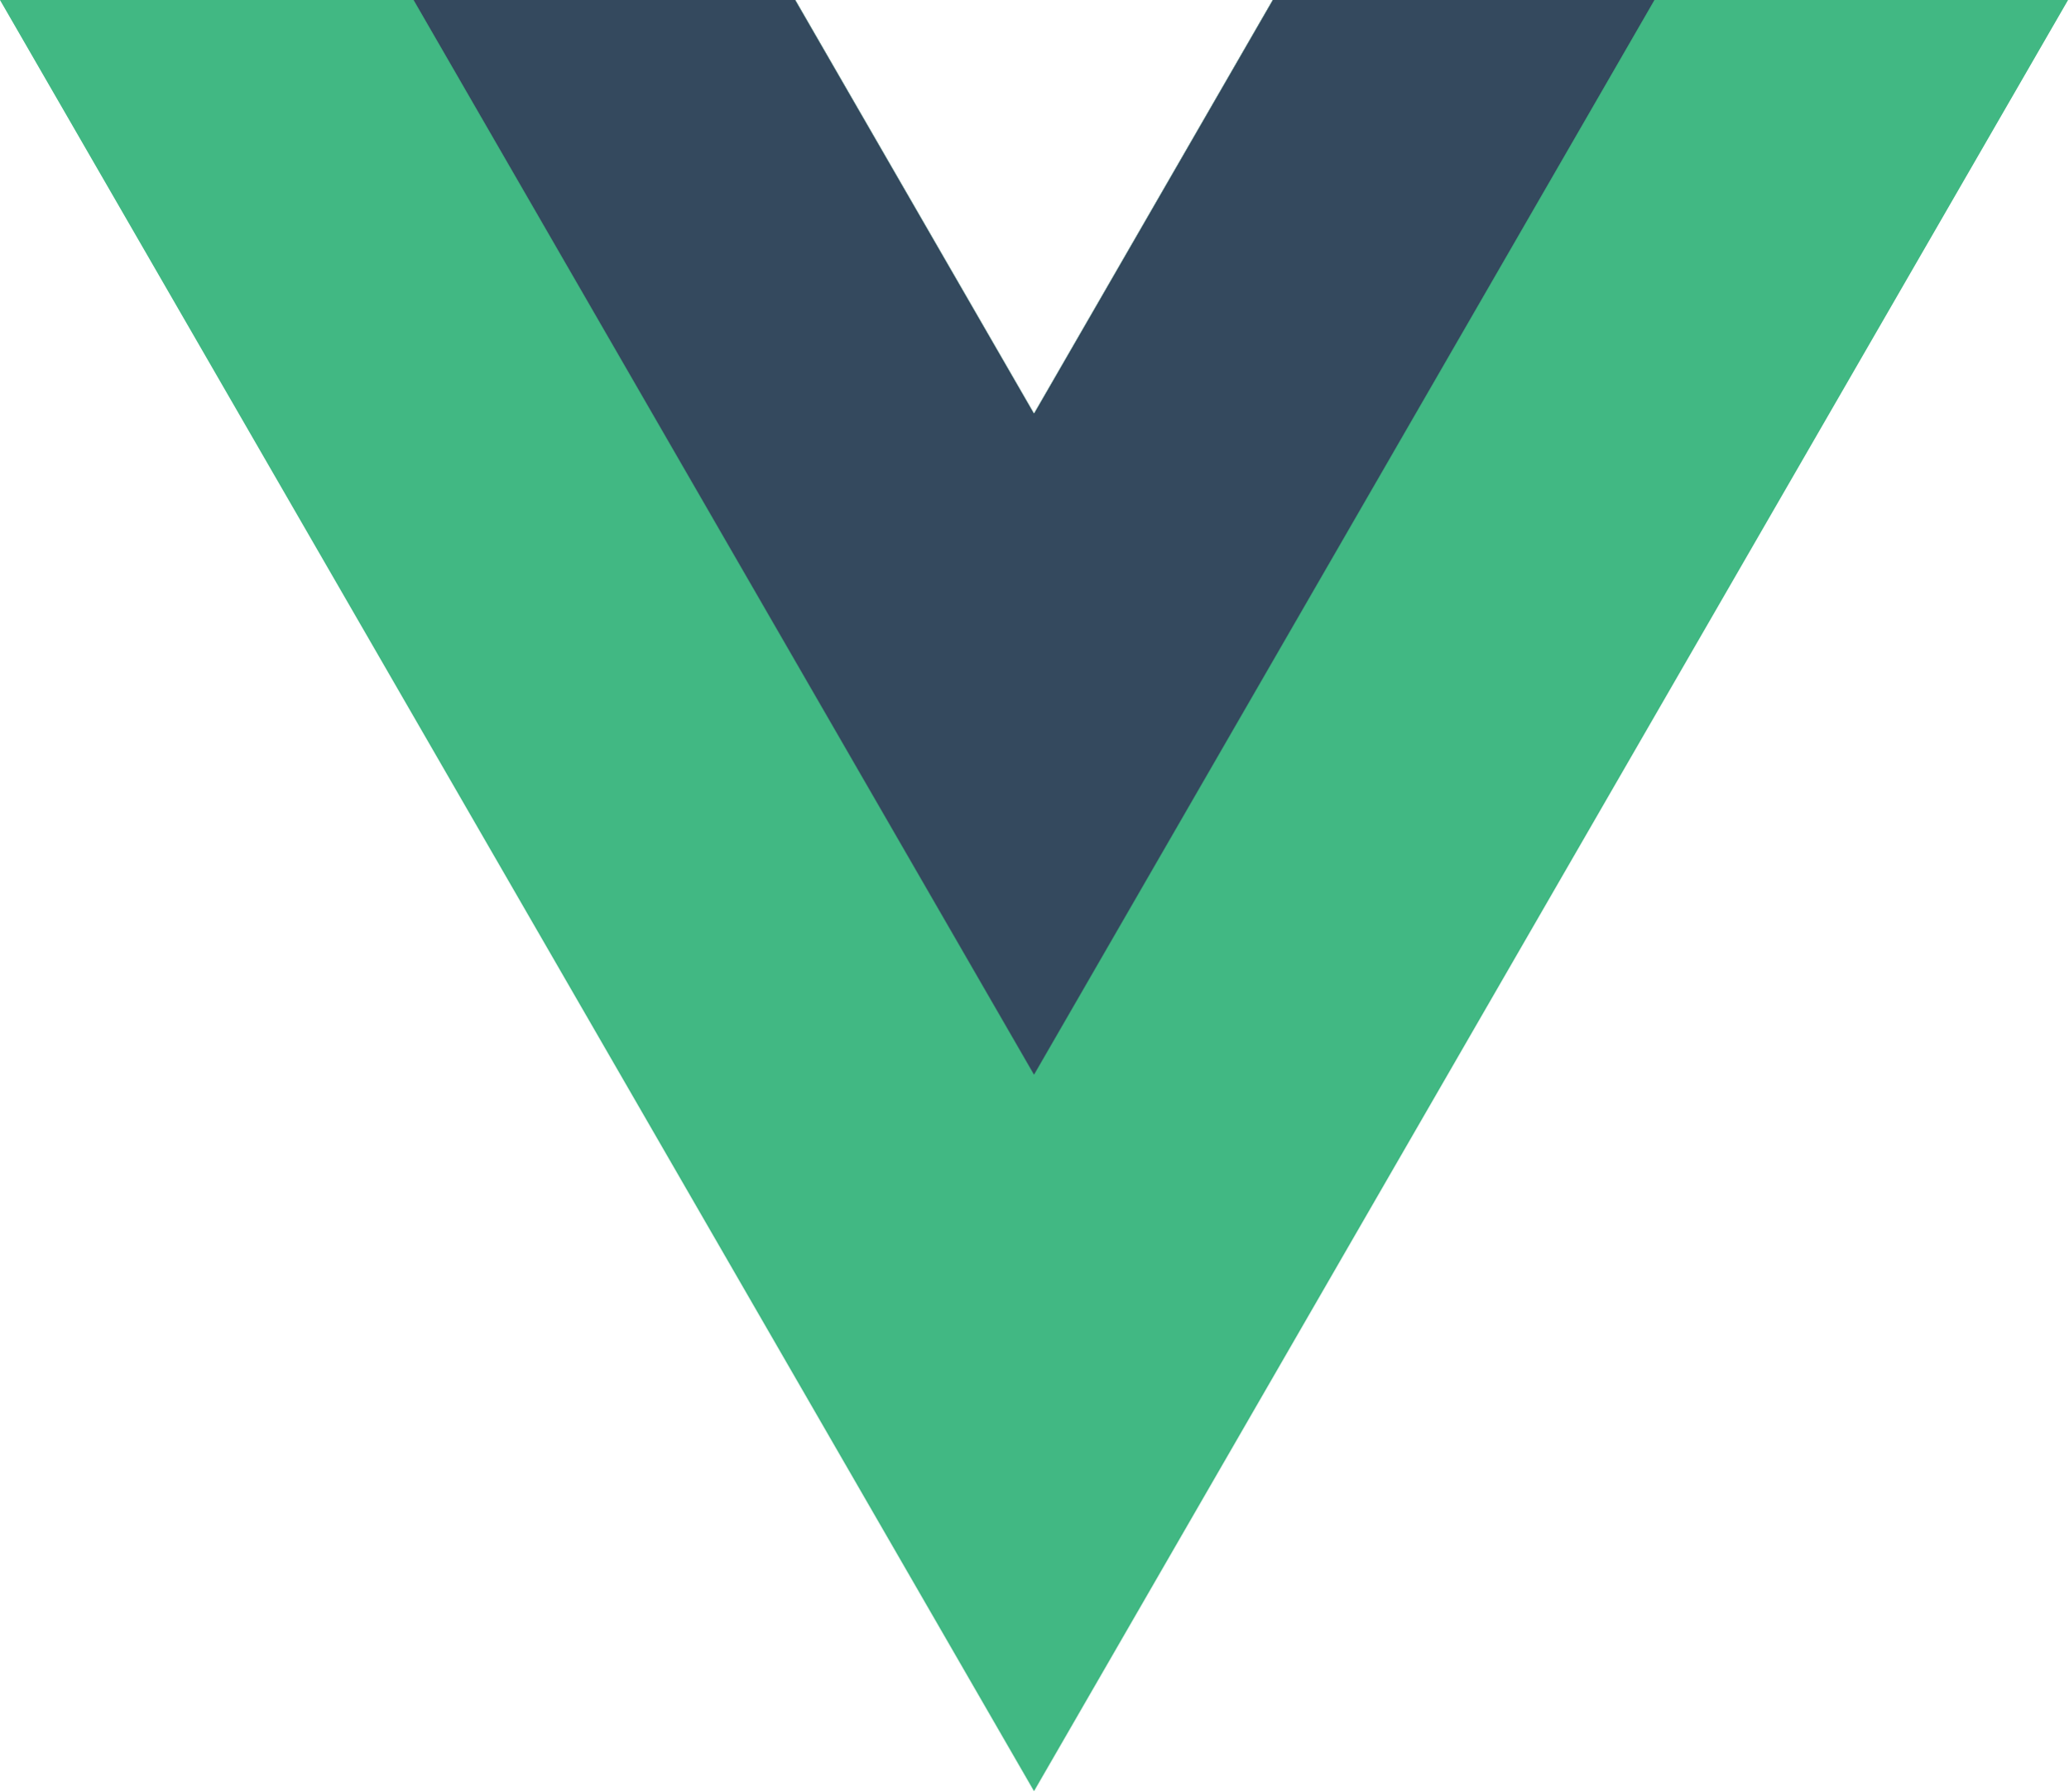
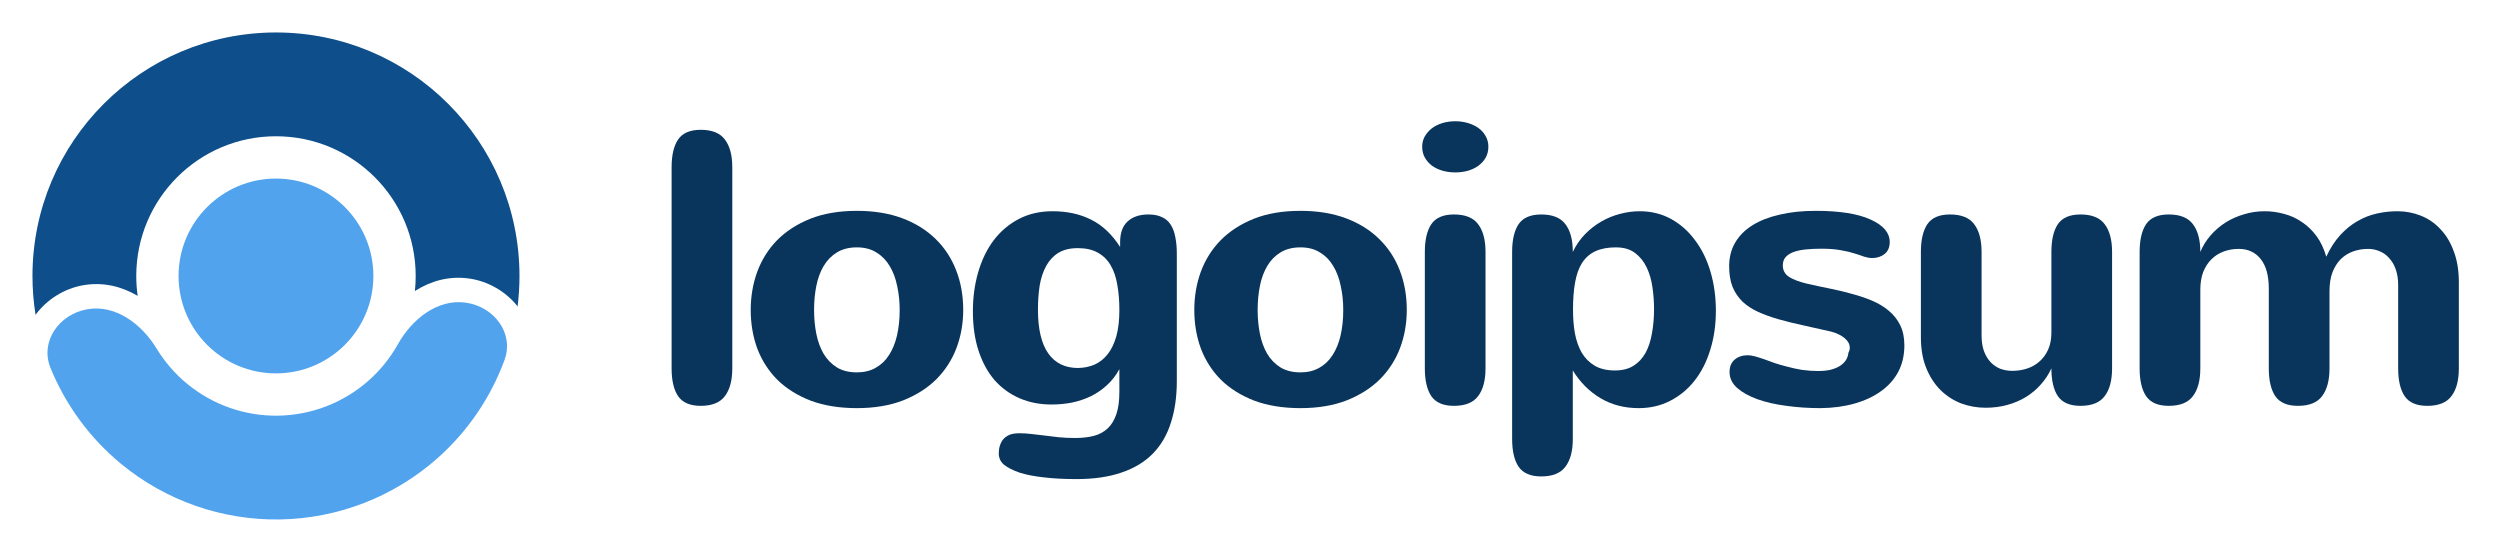
- <svg xmlns="http://www.w3.org/2000/svg" viewBox="0 0 261.76 226.69">
-   <path d="M161.096.001l-30.225 52.351L100.647.001H-.005l130.877 226.688L261.749.001z" fill="#41b883" />
-   <path d="M161.096.001l-30.225 52.351L100.647.001H52.346l78.526 136.01L209.398.001z" fill="#34495e" />
+ <svg xmlns="http://www.w3.org/2000/svg" id="logo-27" width="154" height="34" viewBox="0 0 154 34" fill="none">
+   <path d="M45.109 22.691C45.109 23.434 44.957 24.004 44.652 24.402C44.355 24.801 43.859 25 43.164 25C42.508 25 42.043 24.801 41.77 24.402C41.504 24.004 41.371 23.434 41.371 22.691V10.305C41.371 9.562 41.504 8.992 41.77 8.594C42.043 8.195 42.508 7.996 43.164 7.996C43.859 7.996 44.355 8.195 44.652 8.594C44.957 8.992 45.109 9.562 45.109 10.305V22.691Z" class="cneutral" fill="#09355D" />
+   <path d="M46.244 19.094C46.244 18.266 46.377 17.484 46.643 16.75C46.916 16.008 47.322 15.359 47.861 14.805C48.408 14.25 49.088 13.809 49.901 13.48C50.721 13.152 51.682 12.988 52.783 12.988C53.838 12.988 54.772 13.141 55.584 13.445C56.397 13.75 57.08 14.176 57.635 14.723C58.19 15.262 58.611 15.906 58.901 16.656C59.19 17.398 59.334 18.211 59.334 19.094C59.334 19.914 59.197 20.691 58.924 21.426C58.651 22.152 58.24 22.793 57.693 23.348C57.147 23.895 56.463 24.332 55.643 24.66C54.822 24.98 53.869 25.141 52.783 25.141C51.713 25.141 50.768 24.988 49.947 24.684C49.135 24.371 48.451 23.945 47.897 23.406C47.35 22.859 46.936 22.219 46.654 21.484C46.381 20.742 46.244 19.945 46.244 19.094ZM50.147 19.094C50.147 19.609 50.193 20.102 50.287 20.57C50.381 21.031 50.529 21.438 50.733 21.789C50.943 22.141 51.217 22.422 51.553 22.633C51.889 22.836 52.299 22.938 52.783 22.938C53.229 22.938 53.615 22.844 53.943 22.656C54.279 22.469 54.553 22.207 54.764 21.871C54.983 21.535 55.147 21.133 55.256 20.664C55.365 20.188 55.42 19.664 55.42 19.094C55.42 18.578 55.369 18.09 55.268 17.629C55.174 17.16 55.022 16.75 54.811 16.398C54.6 16.039 54.326 15.758 53.99 15.555C53.662 15.344 53.26 15.238 52.783 15.238C52.307 15.238 51.901 15.34 51.565 15.543C51.229 15.746 50.955 16.023 50.744 16.375C50.533 16.727 50.381 17.137 50.287 17.605C50.193 18.074 50.147 18.57 50.147 19.094Z" class="cneutral" fill="#09355D" />
+   <path d="M68.953 22.738C68.742 23.129 68.484 23.461 68.18 23.734C67.883 24.008 67.551 24.234 67.184 24.414C66.824 24.586 66.438 24.715 66.024 24.801C65.617 24.879 65.199 24.918 64.77 24.918C64.051 24.918 63.395 24.789 62.801 24.531C62.207 24.273 61.696 23.902 61.266 23.418C60.844 22.926 60.516 22.324 60.281 21.613C60.047 20.902 59.93 20.09 59.93 19.176C59.93 18.316 60.039 17.512 60.258 16.762C60.477 16.012 60.793 15.359 61.207 14.805C61.629 14.25 62.145 13.812 62.754 13.492C63.363 13.172 64.059 13.012 64.84 13.012C65.731 13.012 66.52 13.184 67.207 13.527C67.903 13.871 68.5 14.434 69 15.215V14.91C69 14.348 69.153 13.926 69.457 13.645C69.77 13.355 70.199 13.211 70.746 13.211C71.074 13.211 71.352 13.266 71.578 13.375C71.805 13.477 71.984 13.633 72.117 13.844C72.25 14.047 72.344 14.301 72.399 14.605C72.461 14.902 72.492 15.242 72.492 15.625V23.477C72.492 24.43 72.371 25.281 72.129 26.031C71.895 26.781 71.528 27.414 71.028 27.93C70.528 28.445 69.887 28.836 69.106 29.102C68.324 29.375 67.395 29.512 66.317 29.512C65.559 29.512 64.887 29.477 64.301 29.406C63.723 29.344 63.223 29.246 62.801 29.113C62.379 28.965 62.059 28.801 61.84 28.621C61.629 28.441 61.524 28.207 61.524 27.918C61.524 27.754 61.547 27.598 61.594 27.449C61.641 27.301 61.711 27.168 61.805 27.051C61.906 26.941 62.035 26.852 62.192 26.781C62.356 26.719 62.555 26.688 62.789 26.688C63.039 26.688 63.289 26.703 63.539 26.734C63.797 26.766 64.063 26.797 64.336 26.828C64.617 26.867 64.91 26.902 65.215 26.934C65.528 26.965 65.863 26.98 66.223 26.98C66.653 26.98 67.035 26.938 67.371 26.852C67.707 26.766 67.992 26.613 68.227 26.395C68.461 26.176 68.641 25.883 68.766 25.516C68.891 25.156 68.953 24.695 68.953 24.133V22.738ZM68.953 19.094C68.953 18.523 68.91 18.004 68.824 17.535C68.746 17.066 68.609 16.668 68.414 16.34C68.219 16.004 67.957 15.746 67.629 15.566C67.301 15.379 66.891 15.285 66.399 15.285C65.914 15.285 65.512 15.383 65.192 15.578C64.879 15.773 64.629 16.043 64.442 16.387C64.254 16.73 64.121 17.133 64.043 17.594C63.973 18.055 63.938 18.547 63.938 19.07C63.938 20.266 64.149 21.164 64.57 21.766C64.992 22.367 65.606 22.668 66.41 22.668C66.785 22.66 67.125 22.59 67.43 22.457C67.742 22.316 68.012 22.102 68.238 21.812C68.465 21.523 68.641 21.156 68.766 20.711C68.891 20.266 68.953 19.727 68.953 19.094Z" class="cneutral" fill="#09355D" />
+   <path d="M73.569 19.094C73.569 18.266 73.701 17.484 73.967 16.75C74.24 16.008 74.647 15.359 75.186 14.805C75.733 14.25 76.412 13.809 77.225 13.48C78.045 13.152 79.006 12.988 80.108 12.988C81.162 12.988 82.096 13.141 82.908 13.445C83.721 13.75 84.404 14.176 84.959 14.723C85.514 15.262 85.936 15.906 86.225 16.656C86.514 17.398 86.658 18.211 86.658 19.094C86.658 19.914 86.522 20.691 86.248 21.426C85.975 22.152 85.565 22.793 85.018 23.348C84.471 23.895 83.787 24.332 82.967 24.66C82.147 24.98 81.194 25.141 80.108 25.141C79.037 25.141 78.092 24.988 77.272 24.684C76.459 24.371 75.776 23.945 75.221 23.406C74.674 22.859 74.26 22.219 73.979 21.484C73.705 20.742 73.569 19.945 73.569 19.094ZM77.471 19.094C77.471 19.609 77.518 20.102 77.612 20.57C77.705 21.031 77.854 21.438 78.057 21.789C78.268 22.141 78.541 22.422 78.877 22.633C79.213 22.836 79.623 22.938 80.108 22.938C80.553 22.938 80.94 22.844 81.268 22.656C81.604 22.469 81.877 22.207 82.088 21.871C82.307 21.535 82.471 21.133 82.58 20.664C82.69 20.188 82.744 19.664 82.744 19.094C82.744 18.578 82.694 18.09 82.592 17.629C82.498 17.16 82.346 16.75 82.135 16.398C81.924 16.039 81.651 15.758 81.315 15.555C80.987 15.344 80.584 15.238 80.108 15.238C79.631 15.238 79.225 15.34 78.889 15.543C78.553 15.746 78.279 16.023 78.069 16.375C77.858 16.727 77.705 17.137 77.612 17.605C77.518 18.074 77.471 18.57 77.471 19.094Z" class="cneutral" fill="#09355D" />
+   <path d="M91.684 9.039C91.684 9.297 91.625 9.527 91.508 9.73C91.391 9.926 91.239 10.09 91.051 10.223C90.864 10.355 90.645 10.457 90.395 10.527C90.153 10.59 89.903 10.621 89.645 10.621C89.371 10.621 89.11 10.586 88.86 10.516C88.618 10.445 88.403 10.344 88.215 10.211C88.028 10.07 87.879 9.902 87.77 9.707C87.66 9.512 87.606 9.289 87.606 9.039C87.606 8.812 87.657 8.605 87.758 8.418C87.868 8.223 88.012 8.055 88.192 7.914C88.371 7.773 88.586 7.664 88.836 7.586C89.086 7.508 89.36 7.469 89.657 7.469C89.914 7.469 90.164 7.504 90.407 7.574C90.657 7.645 90.875 7.746 91.063 7.879C91.25 8.012 91.399 8.176 91.508 8.371C91.625 8.566 91.684 8.789 91.684 9.039ZM91.508 22.691C91.508 23.434 91.356 24.004 91.051 24.402C90.754 24.801 90.258 25 89.563 25C88.907 25 88.442 24.801 88.168 24.402C87.903 24.004 87.77 23.434 87.77 22.691V15.52C87.77 14.777 87.903 14.207 88.168 13.809C88.442 13.41 88.907 13.211 89.563 13.211C90.258 13.211 90.754 13.41 91.051 13.809C91.356 14.207 91.508 14.777 91.508 15.52V22.691Z" class="cneutral" fill="#09355D" />
+   <path d="M96.897 19.07C96.897 19.594 96.936 20.082 97.014 20.535C97.1 20.988 97.241 21.387 97.436 21.73C97.639 22.066 97.905 22.332 98.233 22.527C98.569 22.723 98.983 22.82 99.475 22.82C99.928 22.82 100.307 22.727 100.612 22.539C100.924 22.344 101.174 22.078 101.362 21.742C101.549 21.398 101.682 20.996 101.76 20.535C101.846 20.074 101.889 19.574 101.889 19.035C101.889 18.605 101.858 18.168 101.795 17.723C101.733 17.27 101.616 16.859 101.444 16.492C101.272 16.125 101.034 15.824 100.729 15.59C100.424 15.355 100.026 15.238 99.534 15.238C99.041 15.238 98.623 15.316 98.28 15.473C97.944 15.629 97.67 15.867 97.459 16.188C97.256 16.508 97.112 16.91 97.026 17.395C96.94 17.871 96.897 18.43 96.897 19.07ZM96.885 15.52C97.081 15.105 97.331 14.742 97.635 14.43C97.94 14.117 98.276 13.855 98.643 13.645C99.01 13.434 99.393 13.277 99.791 13.176C100.198 13.066 100.6 13.012 100.998 13.012C101.717 13.012 102.366 13.172 102.944 13.492C103.522 13.812 104.014 14.25 104.42 14.805C104.834 15.352 105.151 16 105.37 16.75C105.588 17.492 105.698 18.289 105.698 19.141C105.698 20.023 105.58 20.832 105.346 21.566C105.12 22.301 104.795 22.934 104.373 23.465C103.959 23.988 103.459 24.398 102.873 24.695C102.295 24.992 101.651 25.141 100.94 25.141C100.065 25.141 99.284 24.938 98.596 24.531C97.909 24.125 97.338 23.555 96.885 22.82V27.039C96.885 27.781 96.733 28.352 96.428 28.75C96.131 29.148 95.635 29.348 94.94 29.348C94.284 29.348 93.819 29.148 93.545 28.75C93.28 28.352 93.147 27.781 93.147 27.039V15.52C93.147 14.777 93.28 14.207 93.545 13.809C93.819 13.41 94.284 13.211 94.94 13.211C95.635 13.211 96.131 13.41 96.428 13.809C96.733 14.207 96.885 14.777 96.885 15.52Z" class="cneutral" fill="#09355D" />
+   <path d="M109.821 16.352C109.821 16.656 109.954 16.895 110.219 17.066C110.485 17.23 110.852 17.367 111.321 17.477C111.766 17.578 112.223 17.676 112.692 17.77C113.161 17.863 113.618 17.973 114.063 18.098C114.508 18.215 114.926 18.355 115.317 18.52C115.707 18.684 116.051 18.891 116.348 19.141C116.645 19.383 116.879 19.68 117.051 20.031C117.223 20.375 117.309 20.789 117.309 21.273C117.309 21.883 117.184 22.426 116.934 22.902C116.684 23.371 116.329 23.77 115.868 24.098C115.415 24.426 114.872 24.68 114.239 24.859C113.606 25.039 112.907 25.133 112.141 25.141C111.415 25.141 110.715 25.094 110.043 25C109.372 24.914 108.774 24.777 108.25 24.59C107.735 24.402 107.321 24.172 107.008 23.898C106.696 23.617 106.54 23.289 106.54 22.914C106.54 22.586 106.645 22.332 106.856 22.152C107.067 21.973 107.336 21.883 107.665 21.883C107.79 21.883 107.938 21.906 108.11 21.953C108.282 22 108.469 22.059 108.672 22.129C108.875 22.199 109.09 22.277 109.317 22.363C109.551 22.441 109.793 22.512 110.043 22.574C110.356 22.66 110.676 22.73 111.004 22.785C111.34 22.832 111.684 22.855 112.036 22.855C112.254 22.855 112.469 22.836 112.68 22.797C112.891 22.75 113.079 22.684 113.243 22.598C113.415 22.504 113.555 22.387 113.665 22.246C113.774 22.105 113.84 21.934 113.864 21.73C113.887 21.684 113.907 21.637 113.922 21.59C113.938 21.543 113.946 21.488 113.946 21.426C113.946 21.207 113.844 21.012 113.641 20.84C113.446 20.668 113.168 20.531 112.809 20.43C112.207 20.289 111.633 20.16 111.086 20.043C110.54 19.926 110.032 19.801 109.563 19.668C109.102 19.535 108.68 19.383 108.297 19.211C107.922 19.039 107.602 18.828 107.336 18.578C107.079 18.328 106.875 18.027 106.727 17.676C106.586 17.324 106.516 16.898 106.516 16.398C106.516 15.859 106.637 15.379 106.879 14.957C107.129 14.527 107.485 14.168 107.946 13.879C108.407 13.59 108.965 13.371 109.622 13.223C110.278 13.066 111.02 12.988 111.848 12.988C113.332 12.988 114.461 13.168 115.235 13.527C116.016 13.879 116.407 14.34 116.407 14.91C116.407 15.23 116.301 15.477 116.09 15.648C115.879 15.812 115.625 15.895 115.329 15.895C115.172 15.895 115.008 15.867 114.836 15.812C114.672 15.75 114.473 15.684 114.239 15.613C114.004 15.535 113.723 15.469 113.395 15.414C113.075 15.352 112.676 15.32 112.2 15.32C111.84 15.32 111.512 15.336 111.215 15.367C110.926 15.398 110.676 15.453 110.465 15.531C110.262 15.609 110.102 15.715 109.985 15.848C109.875 15.98 109.821 16.148 109.821 16.352Z" class="cneutral" fill="#09355D" />
+   <path d="M122.065 20.652C122.065 21.02 122.112 21.34 122.206 21.613C122.307 21.887 122.444 22.117 122.616 22.305C122.788 22.484 122.987 22.621 123.213 22.715C123.448 22.801 123.698 22.844 123.963 22.844C124.276 22.844 124.577 22.797 124.866 22.703C125.155 22.609 125.409 22.465 125.628 22.27C125.854 22.074 126.034 21.828 126.167 21.531C126.299 21.234 126.366 20.887 126.366 20.488V15.52C126.366 14.777 126.499 14.207 126.764 13.809C127.038 13.41 127.503 13.211 128.159 13.211C128.854 13.211 129.35 13.41 129.647 13.809C129.952 14.207 130.104 14.777 130.104 15.52V22.691C130.104 23.434 129.952 24.004 129.647 24.402C129.35 24.801 128.854 25 128.159 25C127.503 25 127.038 24.801 126.764 24.402C126.499 24.004 126.366 23.434 126.366 22.691C126.202 23.051 125.987 23.379 125.721 23.676C125.463 23.973 125.159 24.23 124.807 24.449C124.463 24.66 124.081 24.824 123.659 24.941C123.245 25.059 122.795 25.117 122.311 25.117C121.788 25.117 121.284 25.027 120.799 24.848C120.323 24.66 119.901 24.387 119.534 24.027C119.167 23.66 118.874 23.207 118.655 22.668C118.436 22.129 118.327 21.5 118.327 20.781V15.52C118.327 14.777 118.46 14.207 118.725 13.809C118.999 13.41 119.463 13.211 120.12 13.211C120.815 13.211 121.311 13.41 121.608 13.809C121.913 14.207 122.065 14.777 122.065 15.52V20.652Z" class="cneutral" fill="#09355D" />
+   <path d="M131.801 15.52C131.801 14.777 131.934 14.207 132.2 13.809C132.473 13.41 132.938 13.211 133.594 13.211C134.29 13.211 134.786 13.41 135.083 13.809C135.387 14.207 135.54 14.777 135.54 15.52C135.696 15.145 135.907 14.805 136.173 14.5C136.446 14.188 136.755 13.922 137.098 13.703C137.45 13.484 137.829 13.316 138.235 13.199C138.641 13.074 139.063 13.012 139.501 13.012C139.907 13.012 140.305 13.066 140.696 13.176C141.094 13.277 141.462 13.445 141.798 13.68C142.141 13.906 142.442 14.195 142.7 14.547C142.958 14.898 143.157 15.32 143.298 15.812C143.54 15.289 143.825 14.848 144.153 14.488C144.481 14.129 144.837 13.84 145.219 13.621C145.602 13.402 146.001 13.246 146.415 13.152C146.837 13.059 147.258 13.012 147.68 13.012C148.18 13.012 148.657 13.102 149.11 13.281C149.571 13.461 149.973 13.734 150.317 14.102C150.669 14.461 150.946 14.918 151.149 15.473C151.36 16.02 151.465 16.66 151.465 17.395V22.691C151.465 23.434 151.313 24.004 151.008 24.402C150.712 24.801 150.215 25 149.52 25C148.864 25 148.399 24.801 148.126 24.402C147.86 24.004 147.727 23.434 147.727 22.691V17.559C147.727 17.207 147.68 16.895 147.587 16.621C147.493 16.34 147.36 16.105 147.188 15.918C147.024 15.723 146.829 15.578 146.602 15.484C146.376 15.383 146.133 15.332 145.876 15.332C145.555 15.332 145.251 15.383 144.962 15.484C144.673 15.586 144.419 15.742 144.2 15.953C143.989 16.164 143.817 16.434 143.684 16.762C143.559 17.09 143.497 17.484 143.497 17.945V22.691C143.497 23.434 143.344 24.004 143.04 24.402C142.743 24.801 142.247 25 141.551 25C140.895 25 140.43 24.801 140.157 24.402C139.891 24.004 139.758 23.434 139.758 22.691V17.781C139.758 16.977 139.59 16.367 139.255 15.953C138.926 15.539 138.477 15.332 137.907 15.332C137.571 15.332 137.258 15.387 136.969 15.496C136.68 15.605 136.43 15.766 136.219 15.977C136.008 16.188 135.84 16.449 135.715 16.762C135.598 17.074 135.54 17.434 135.54 17.84V22.691C135.54 23.434 135.387 24.004 135.083 24.402C134.786 24.801 134.29 25 133.594 25C132.938 25 132.473 24.801 132.2 24.402C131.934 24.004 131.801 23.434 131.801 22.691V15.52Z" class="cneutral" fill="#09355D" />
+   <path d="M17 23C13.686 23 11 20.314 11 17C11 13.686 13.686 11 17 11C20.314 11 23 13.686 23 17C23 20.314 20.314 23 17 23Z" class="ccustom" fill="#51A3EE" />
+   <path d="M5.376 19.05C3.637 19.356 2.446 21.036 3.113 22.67C4.045 24.952 5.532 26.986 7.459 28.574C10.215 30.846 13.691 32.06 17.262 31.998C20.833 31.935 24.264 30.601 26.939 28.234C28.81 26.579 30.225 24.495 31.076 22.182C31.686 20.525 30.437 18.888 28.688 18.643C26.94 18.397 25.37 19.67 24.507 21.21C24.038 22.044 23.431 22.802 22.703 23.446C21.168 24.804 19.199 25.569 17.15 25.605C15.101 25.641 13.107 24.944 11.526 23.641C10.776 23.023 10.142 22.287 9.645 21.469C8.728 19.96 7.115 18.743 5.376 19.05Z" class="ccustom" fill="#51A3EE" />
+   <path d="M31.884 18.875C31.961 18.26 32 17.635 32 17C32 8.716 25.284 2 17 2C8.716 2 2 8.716 2 17C2 17.815 2.065 18.614 2.19 19.394C2.879 18.451 3.954 17.777 5.116 17.572C6.372 17.351 7.515 17.656 8.48 18.225C8.423 17.825 8.394 17.416 8.394 17C8.394 12.247 12.247 8.394 17 8.394C21.753 8.394 25.606 12.247 25.606 17C25.606 17.313 25.59 17.623 25.557 17.928C26.502 17.324 27.633 16.98 28.897 17.157C30.065 17.321 31.163 17.956 31.884 18.875Z" class="ccompli1" fill="#0E4F8B" />
</svg>
